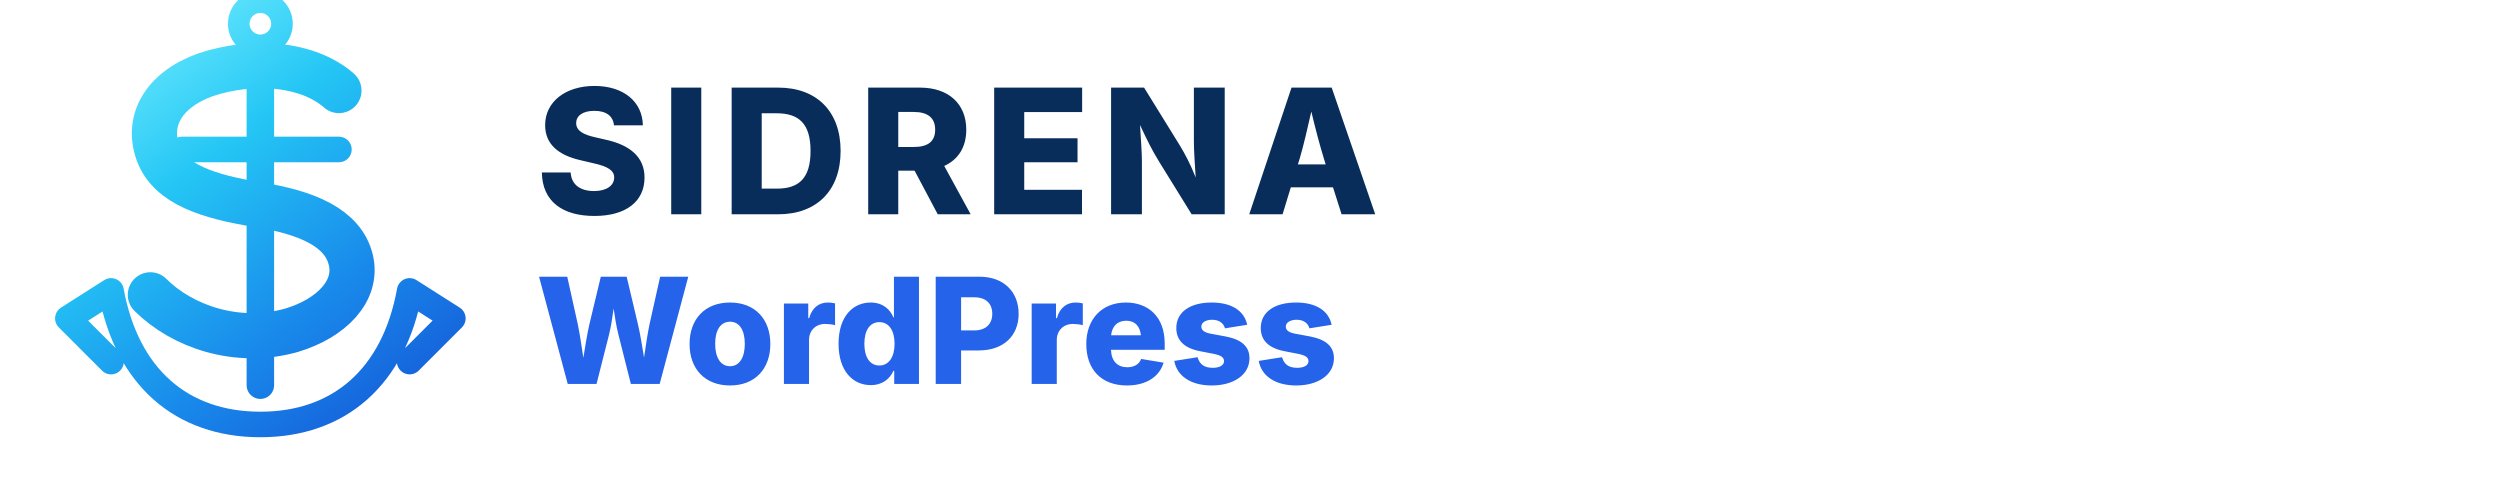
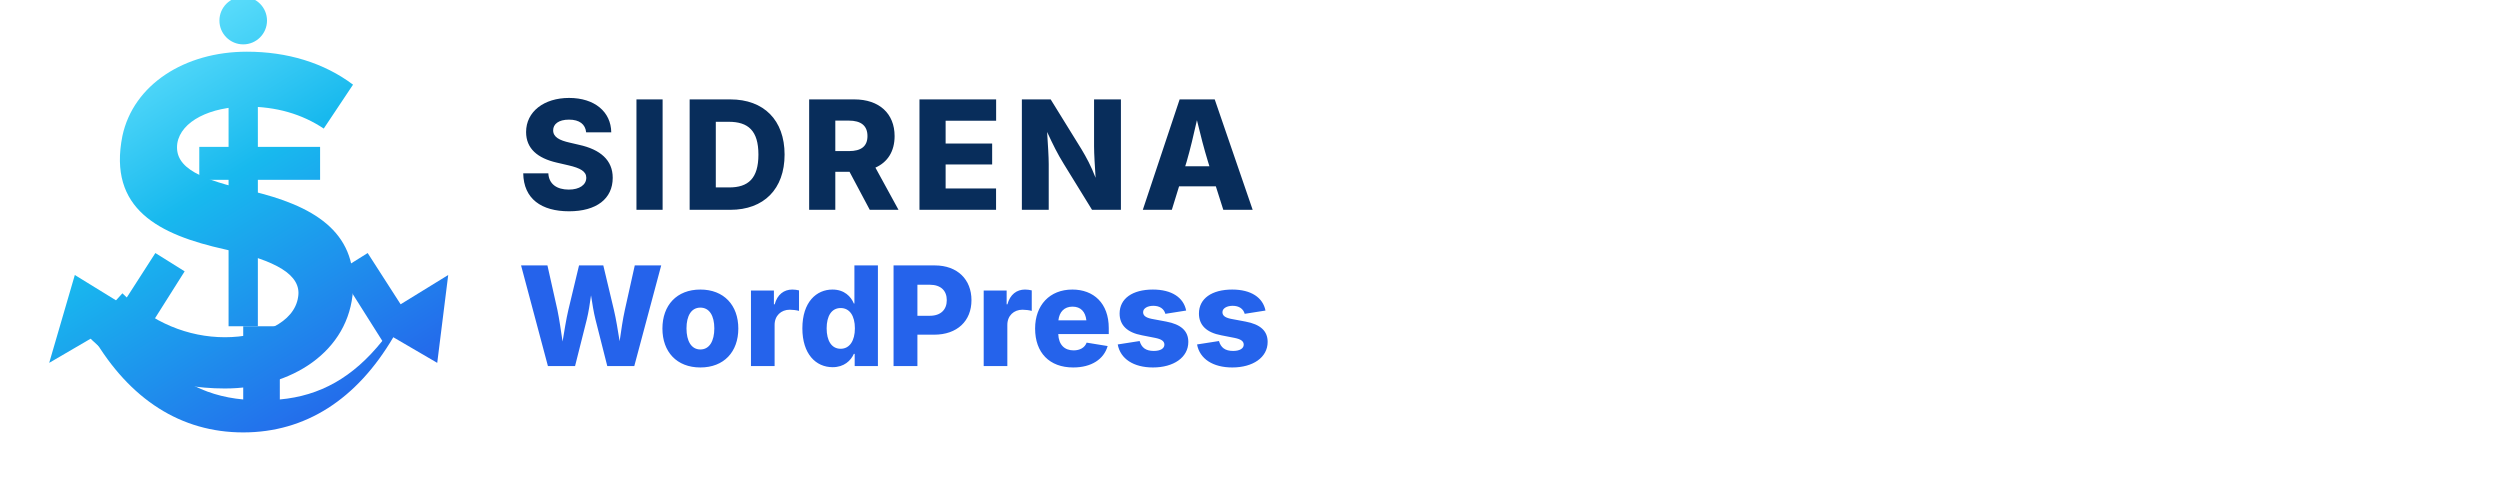
- <svg xmlns="http://www.w3.org/2000/svg" width="560" height="112" viewBox="0 0 560 112" role="img" aria-labelledby="t d">
-   <g transform="translate(2 -7) scale(.88)">
+ <svg xmlns="http://www.w3.org/2000/svg" width="560" height="112" viewBox="0 0 560 112" role="img">
+   <g transform="translate(2 -4) scale(.82)">
    <defs>
-       <linearGradient id="sidMark" x1="24" y1="12" x2="104" y2="118" gradientUnits="userSpaceOnUse">
-         <stop stop-color="#76F0FF" />
-         <stop offset=".34" stop-color="#24C6F5" />
-         <stop offset=".7" stop-color="#1887EA" />
-         <stop offset="1" stop-color="#1557D6" />
+       <linearGradient id="sidg" x1="28" y1="8" x2="98" y2="120" gradientUnits="userSpaceOnUse">
+         <stop stop-color="#70E8FF" />
+         <stop offset=".42" stop-color="#18B9EE" />
+         <stop offset="1" stop-color="#2563EB" />
      </linearGradient>
    </defs>
-     <g fill="none" stroke="url(#sidMark)" stroke-linecap="round" stroke-linejoin="round">
-       <circle cx="64" cy="14" r="5.5" stroke-width="5.5" />
-       <path d="M64 21V106" stroke-width="7" />
-       <path d="M84 31C76 24 62 23 50 27C39 31 35 39 38 47C41 55 51 58 63 60C76 62 85 66 87 74C89 82 82 89 72 92C58 96 44 91 36 83" stroke-width="11.5" />
-       <path d="M44 46H84" stroke-width="6.5" />
-       <path d="M26 82C30 104 44 116 64 116C84 116 98 104 102 82M26 82L15 89L26 100M102 82L113 89L102 100" stroke-width="6.5" />
+     <g fill="url(#sidg)">
+       <circle cx="64" cy="10.5" r="6.5" />
+       <path d="M60 20h8v74h-8z" />
+       <path d="M31 42c3-14 17-23 34-23 11 0 21 3 29 9l-8 12c-6-4-13-6-21-6-10 0-18 4-19 10-1 7 7 10 20 13 17 4 29 11 28 27-1 17-17 27-35 27-15 0-29-5-38-15l10-11c8 8 18 12 28 12 10 0 19-4 20-11 1-6-6-10-20-13-18-4-32-11-28-31z" />
+       <path d="M18 80l13 8 9-14 8 5-12 19c8 10 17 15 28 16V94h10v20c11-1 20-6 28-16L90 79l8-5 9 14 13-8-3 24-12-7c-10 17-24 26-41 26s-31-9-41-26l-12 7z" />
+       <path d="M52 45h33v9H52z" />
    </g>
  </g>
-   <text x="120" y="48" fill="#082D5B" font-family="Inter,Segoe UI,Arial,sans-serif" font-size="39" font-weight="800" letter-spacing="2.4">SIDRENA</text>
-   <text x="120" y="86" fill="#2563EB" font-family="Inter,Segoe UI,Arial,sans-serif" font-size="33" font-weight="800">WordPress</text>
+   <text x="116" y="47" fill="#082D5B" font-family="Inter,Segoe UI,Arial,sans-serif" font-size="34" font-weight="800" letter-spacing="2.2">SIDRENA</text>
+   <text x="116" y="82" fill="#2563EB" font-family="Inter,Segoe UI,Arial,sans-serif" font-size="31" font-weight="800">WordPress</text>
</svg>
